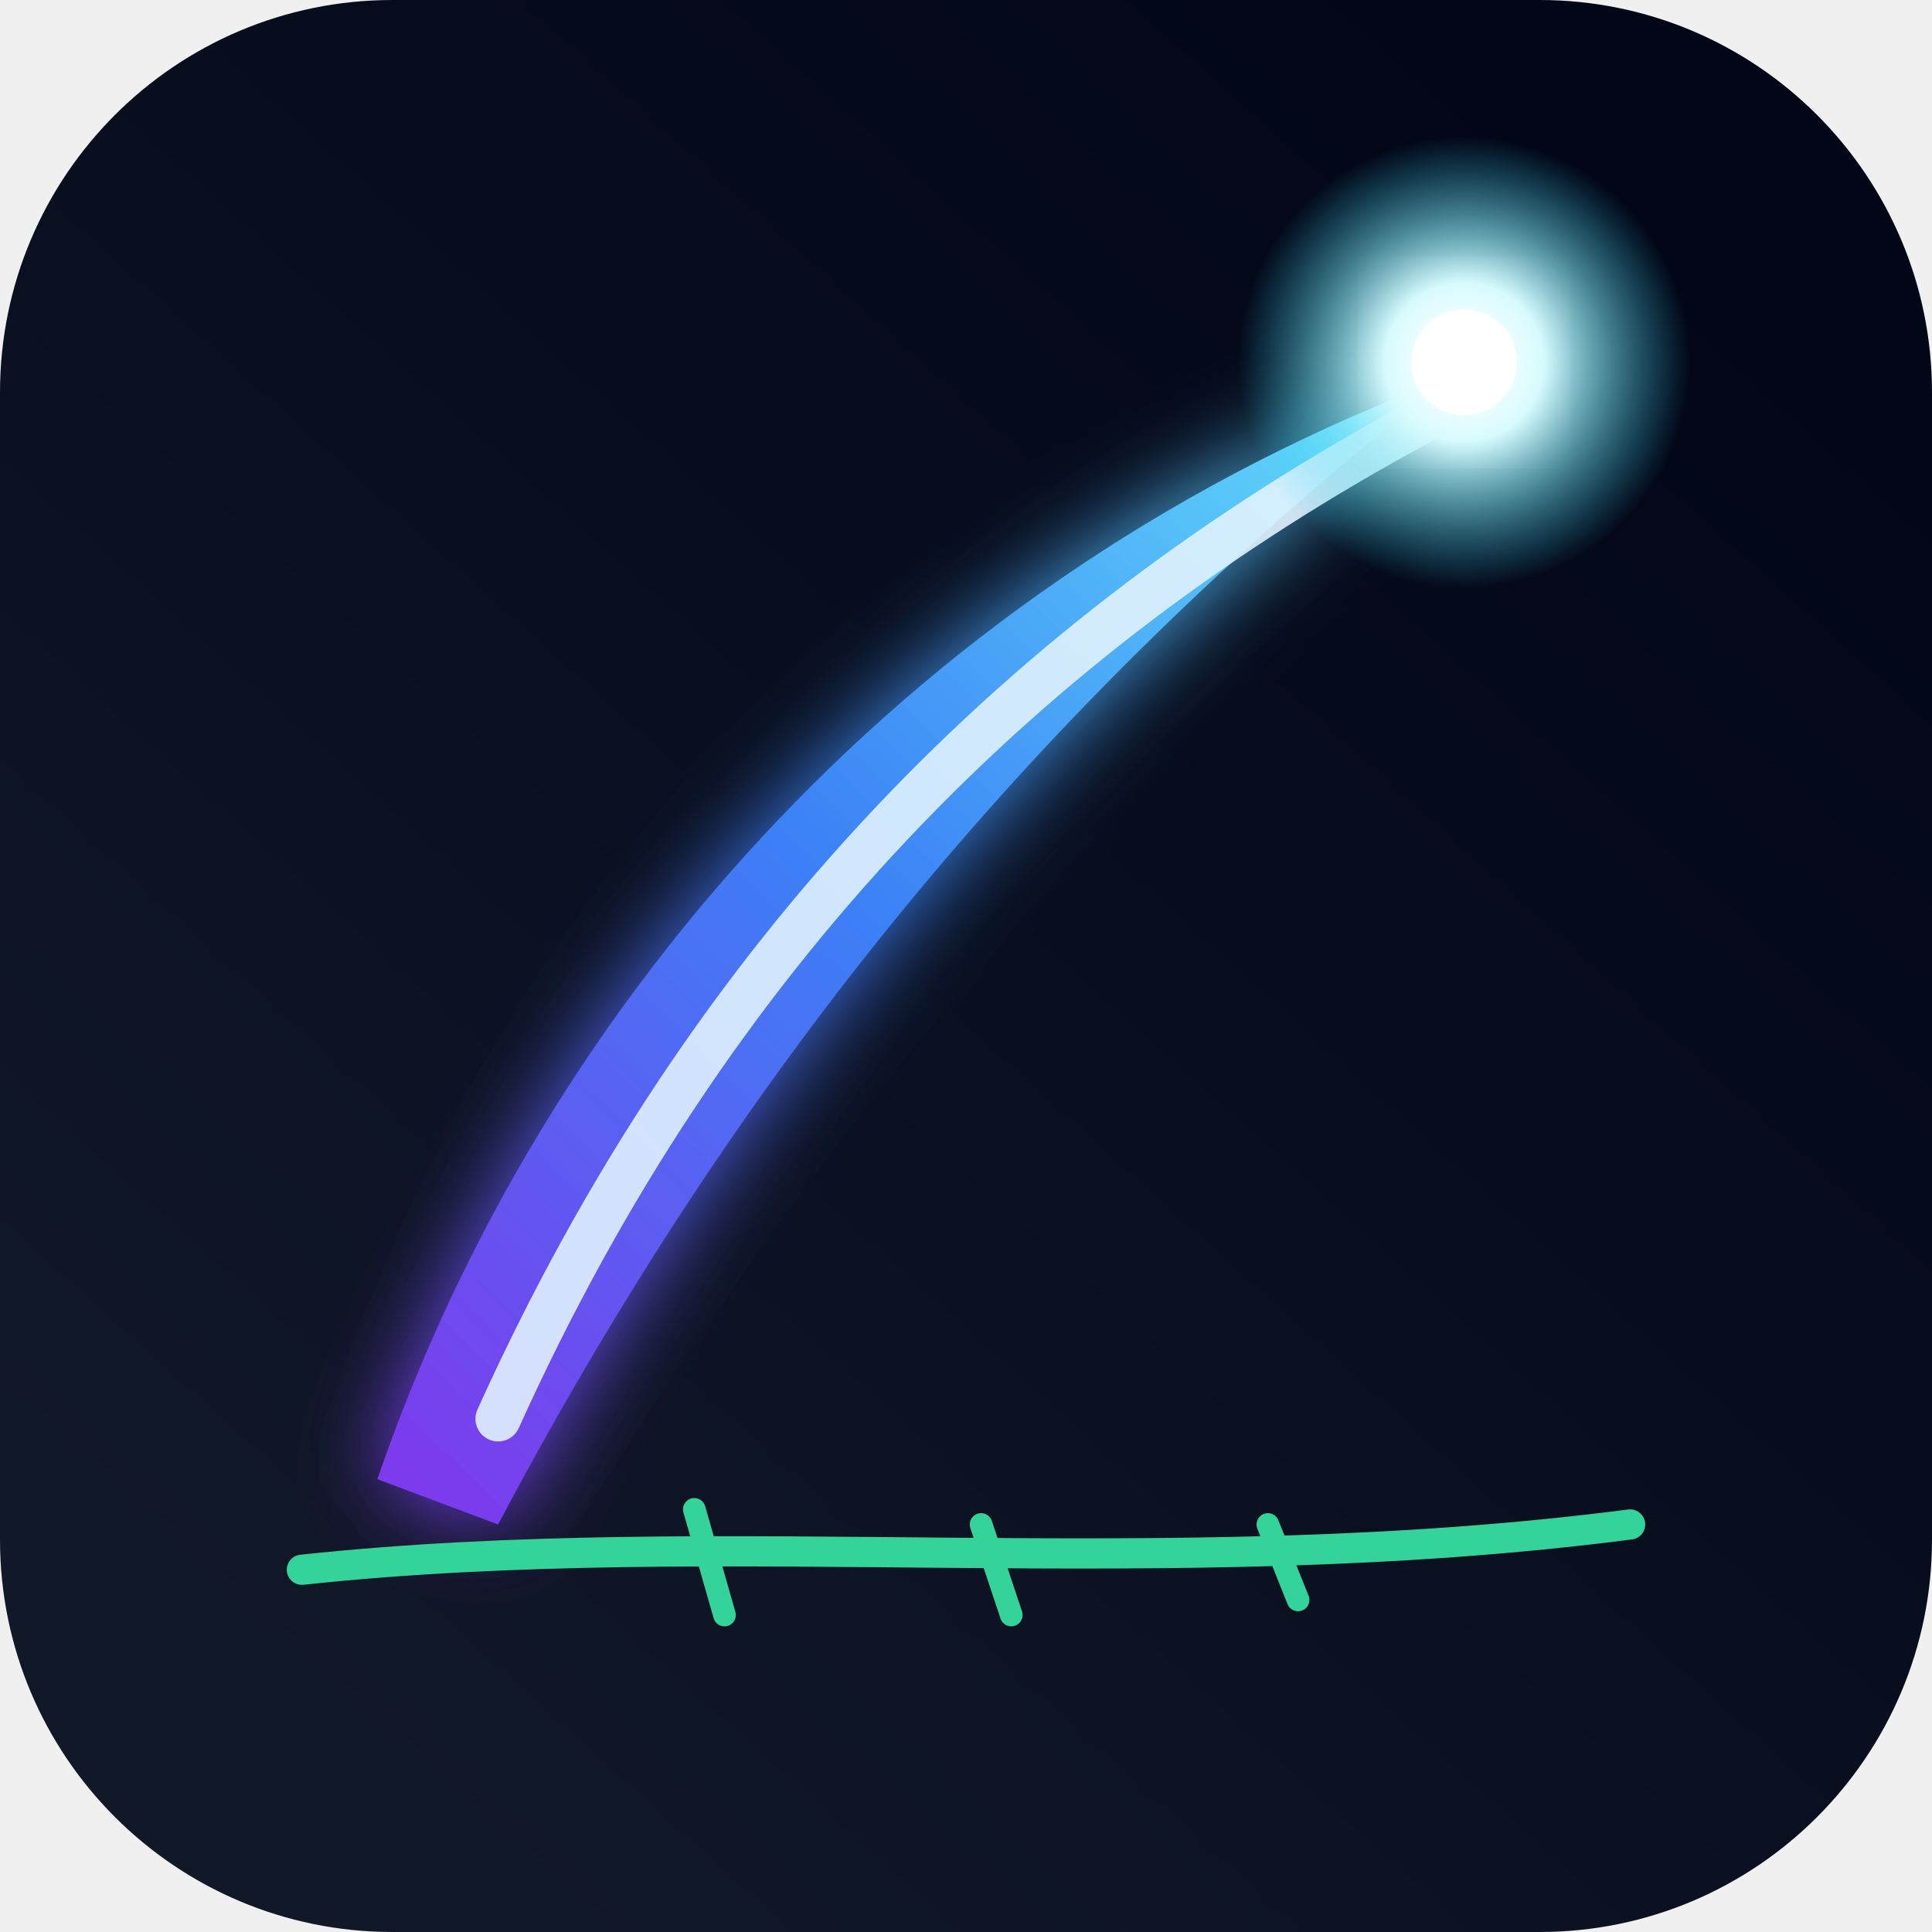
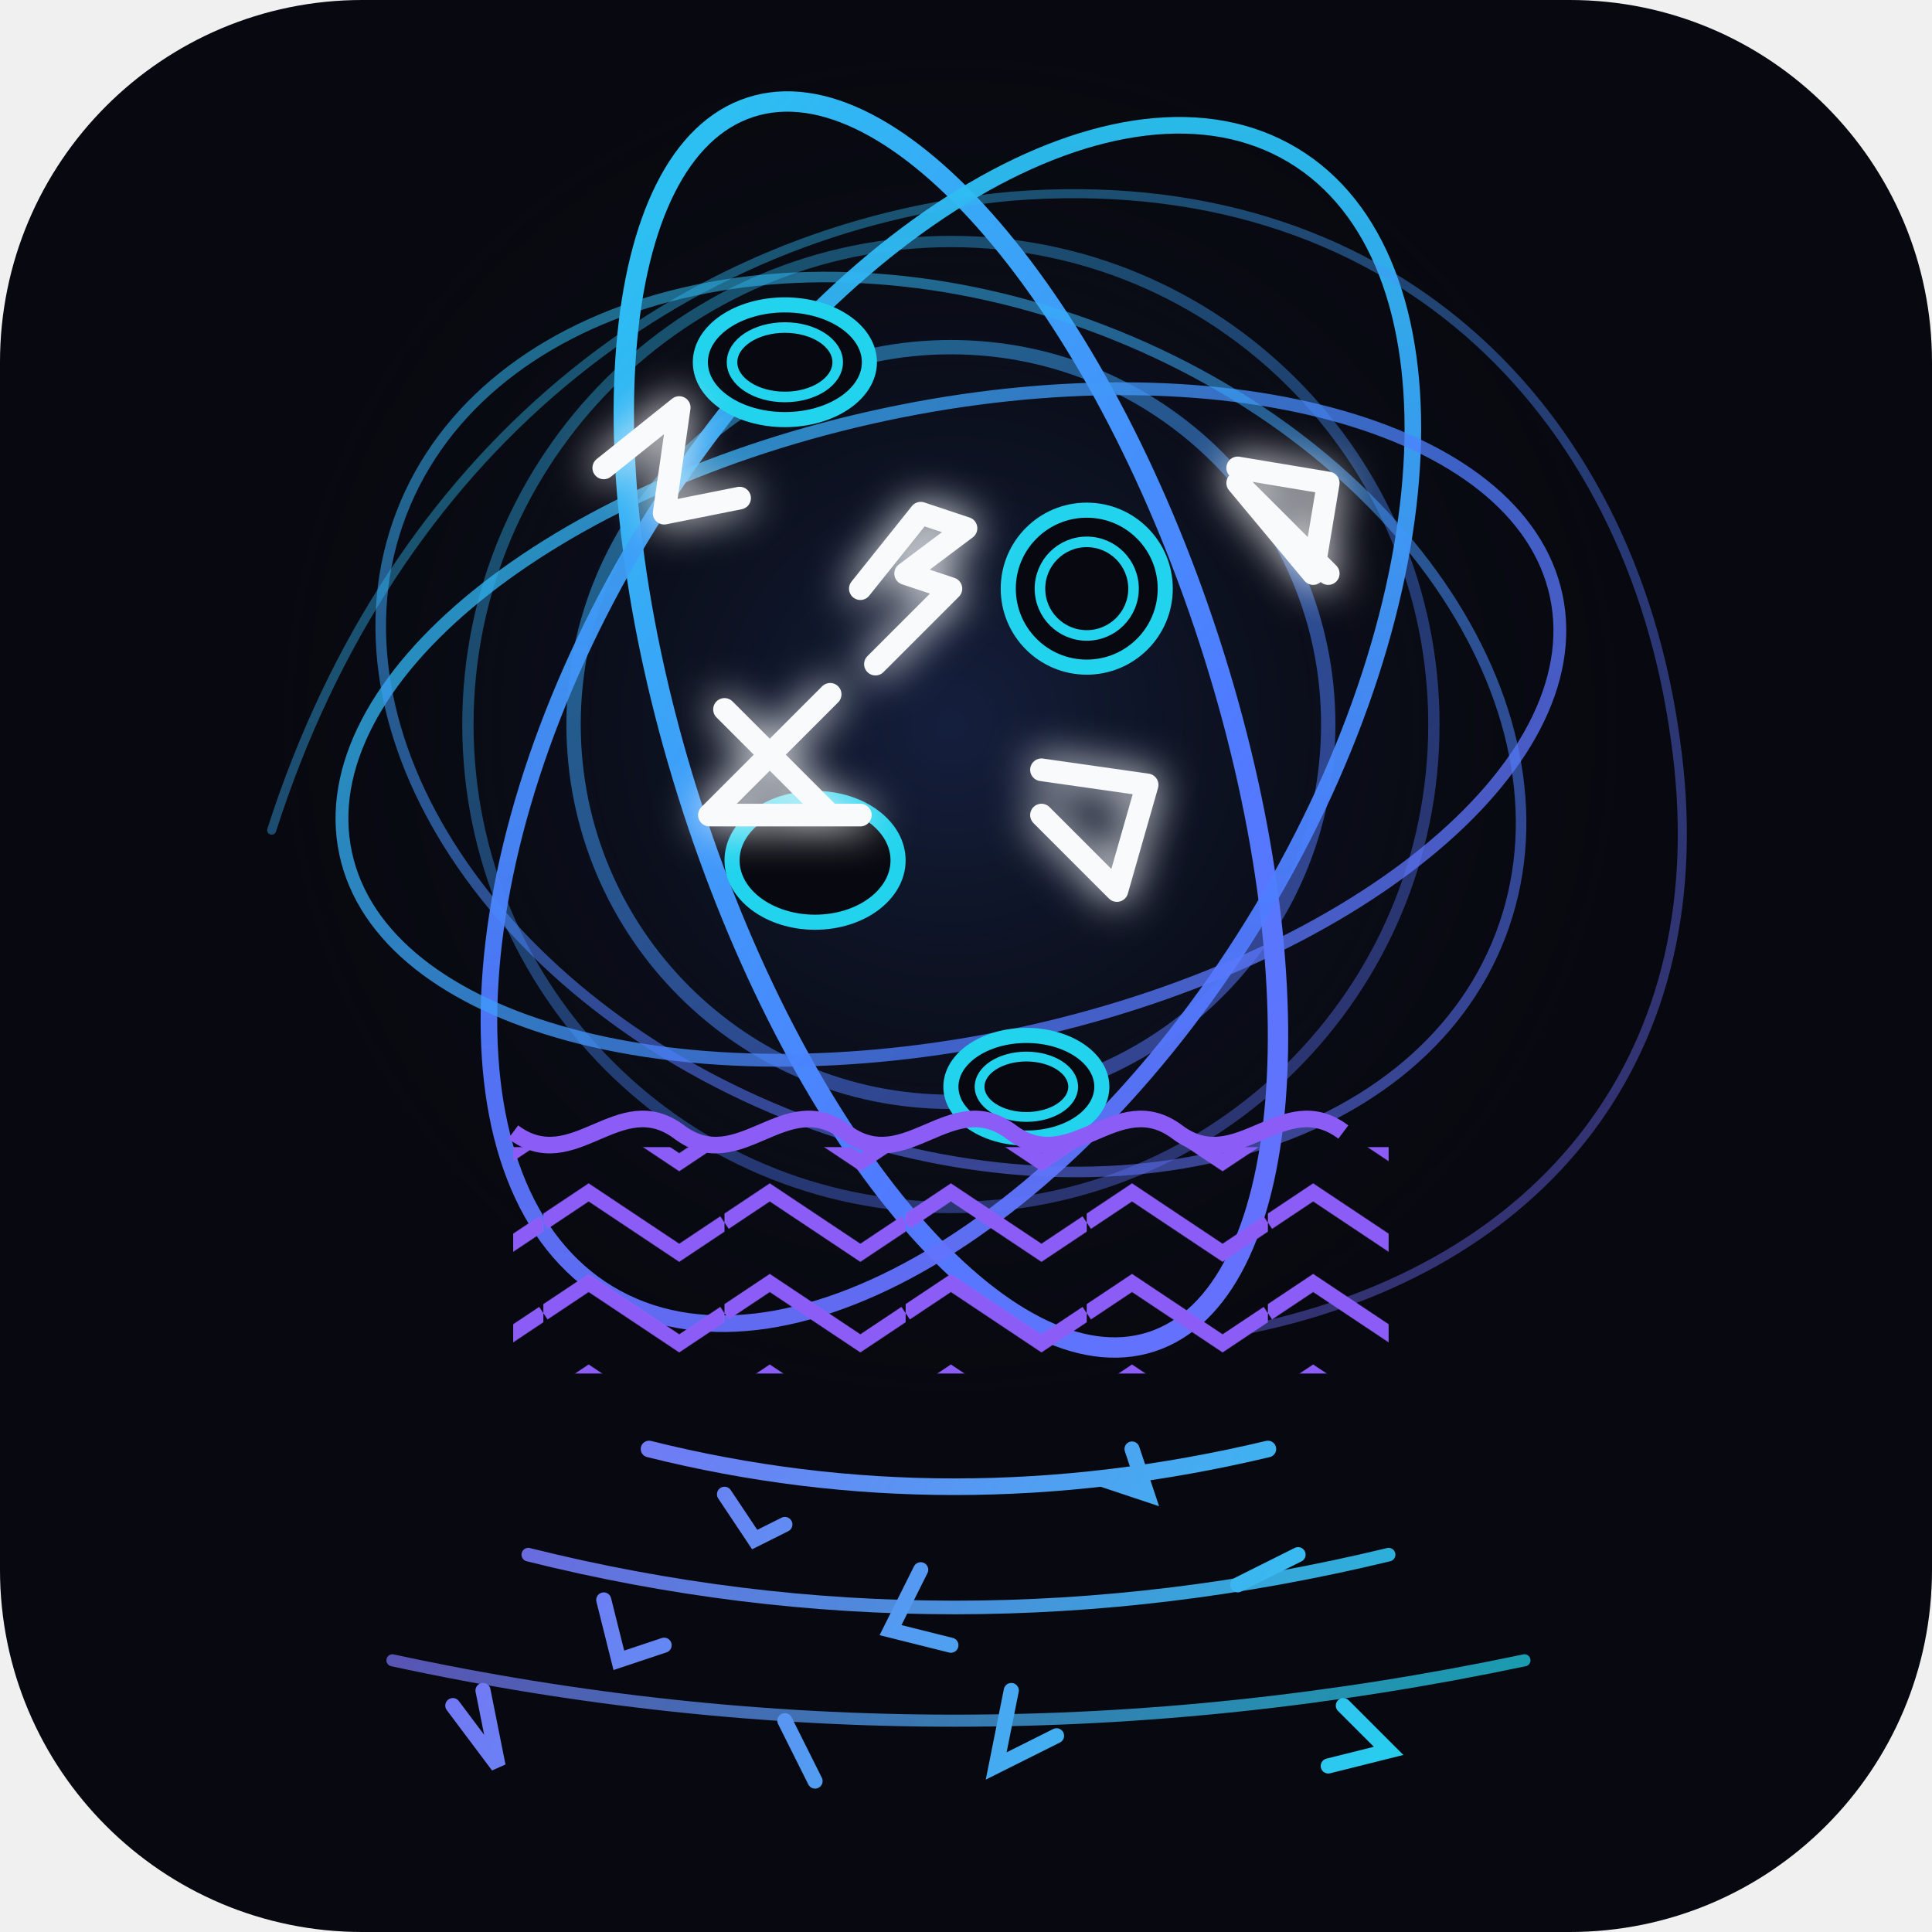
- <svg xmlns="http://www.w3.org/2000/svg" viewBox="0 0 128 128" role="img" aria-label="Zyntalic">
+ <svg xmlns="http://www.w3.org/2000/svg" viewBox="0 0 128 128" role="img" aria-labelledby="title desc">
  <defs>
-     <linearGradient id="bg" x1="18" y1="112" x2="108" y2="12" gradientUnits="userSpaceOnUse">
-       <stop stop-color="#111827" />
-       <stop offset="1" stop-color="#020617" />
+     <linearGradient id="orbit" x1="25" y1="12" x2="101" y2="118" gradientUnits="userSpaceOnUse">
+       <stop stop-color="#22d3ee" />
+       <stop offset=".5" stop-color="#4f7cff" />
+       <stop offset="1" stop-color="#8b5cf6" />
    </linearGradient>
-     <linearGradient id="arc" x1="28" y1="99" x2="100" y2="26" gradientUnits="userSpaceOnUse">
-       <stop stop-color="#7c3aed" />
-       <stop offset=".48" stop-color="#3b82f6" />
-       <stop offset="1" stop-color="#67e8f9" />
+     <linearGradient id="signal" x1="32" y1="76" x2="96" y2="118" gradientUnits="userSpaceOnUse">
+       <stop stop-color="#8b5cf6" />
+       <stop offset="1" stop-color="#22d3ee" />
    </linearGradient>
-     <radialGradient id="star">
-       <stop stop-color="#fff" />
-       <stop offset=".35" stop-color="#cffafe" />
-       <stop offset="1" stop-color="#22d3ee" stop-opacity="0" />
+     <radialGradient id="halo">
+       <stop stop-color="#243b76" stop-opacity=".45" />
+       <stop offset="1" stop-color="#080910" stop-opacity="0" />
    </radialGradient>
-     <filter id="glow" x="-50%" y="-50%" width="200%" height="200%">
-       <feGaussianBlur stdDeviation="3" result="blur" />
+     <filter id="glow" x="-70%" y="-70%" width="240%" height="240%">
+       <feGaussianBlur stdDeviation="1.4" result="blur" />
      <feMerge>
        <feMergeNode in="blur" />
        <feMergeNode in="SourceGraphic" />
      </feMerge>
    </filter>
+     <pattern id="waves" width="12" height="6" patternUnits="userSpaceOnUse">
+       <path d="M0 3 3 1l3 2 3 2 3-2" fill="none" stroke="url(#signal)" stroke-width="1" />
+     </pattern>
  </defs>
-   <rect width="128" height="128" rx="26" fill="url(#bg)" />
-   <path d="M25 98C36 66 61 38 96 25 72 44 51 67 33 101Z" fill="url(#arc)" filter="url(#glow)" />
-   <path d="M33 94C47 63 68 42 94 28" fill="none" stroke="#e0f2fe" stroke-width="3" stroke-linecap="round" opacity=".9" />
-   <circle cx="97" cy="24" r="15" fill="url(#star)" />
-   <circle cx="97" cy="24" r="3.5" fill="#fff" filter="url(#glow)" />
-   <path d="M20 104C48 101 77 105 108 101" fill="none" stroke="#34d399" stroke-width="2" stroke-linecap="round" />
-   <path d="m46 100 2 7m17-6 2 6m17-6 2 5" stroke="#34d399" stroke-width="1.5" stroke-linecap="round" />
+   <rect width="128" height="128" rx="24" fill="#080910" />
+   <circle cx="63" cy="48" r="47" fill="url(#halo)" />
+   <g fill="none" stroke="url(#orbit)" stroke-linecap="round">
+     <circle cx="63" cy="48" r="32" stroke-width=".75" opacity=".4" />
+     <circle cx="63" cy="48" r="25" stroke-width=".95" opacity=".52" />
+     <ellipse cx="63" cy="48" rx="18" ry="43" stroke-width="1.35" transform="rotate(-18 63 48)" />
+     <ellipse cx="63" cy="48" rx="24" ry="44" stroke-width="1.1" transform="rotate(31 63 48)" opacity=".95" />
+     <ellipse cx="63" cy="48" rx="41" ry="21" stroke-width=".85" transform="rotate(-12 63 48)" opacity=".76" />
+     <ellipse cx="63" cy="48" rx="39" ry="28" stroke-width=".7" transform="rotate(21 63 48)" opacity=".55" />
+     <path d="M18 55c8-25 27-40 49-42 25-2 41 14 44 36 3 21-9 35-28 39" stroke-width=".6" opacity=".42" />
+   </g>
+   <g fill="#080910" stroke="url(#orbit)">
+     <g transform="translate(52 24)">
+       <ellipse rx="5.6" ry="3.8" />
+       <ellipse rx="3.5" ry="2.3" stroke-width=".7" />
+     </g>
+     <g transform="translate(72 39)">
+       <circle r="5.2" />
+       <circle r="3.1" stroke-width=".7" />
+     </g>
+     <g transform="translate(54 57)">
+       <ellipse rx="5.5" ry="4.1" />
+     </g>
+     <g transform="translate(68 72)">
+       <ellipse rx="5" ry="3.4" />
+       <ellipse rx="3.1" ry="2" stroke-width=".65" />
+     </g>
+   </g>
+   <g fill="none" stroke="#f8fafc" stroke-width="1.5" stroke-linecap="round" stroke-linejoin="round" filter="url(#glow)">
+     <path d="m40 31 5-4-1 7 5-1" />
+     <path d="m57 39 4-5 3 1-4 3 3 1-5 5" />
+     <path d="m82 31 6 1-1 6-5-6 6 6" />
+     <path d="m48 47 7 7m0-8-8 8h10" />
+     <path d="m69 51 7 1-2 7-5-5" />
+   </g>
+   <rect x="34" y="76" width="58" height="15" fill="url(#waves)" />
+   <path d="M34 75c4 3 7-3 11 0s7-3 11 0 7-3 11 0 7-3 11 0 7-3 11 0" fill="none" stroke="#8b5cf6" stroke-width="1.1" />
+   <g fill="none" stroke="url(#signal)" stroke-linecap="round">
+     <path d="M43 96q20 5 41 0" stroke-width="1.1" />
+     <path d="M35 103q28 7 57 0" stroke-width=".9" opacity=".9" />
+     <path d="M26 110q37 8 75 0" stroke-width=".8" opacity=".72" />
+   </g>
+   <g fill="none" stroke="url(#signal)" stroke-width="1" stroke-linecap="round">
+     <path d="m48 99 2 3 2-1m21-3 3 1-1-3m-35 10 1 4 3-1m17-5-2 4 4 1m19-4 4-2m-56 10 3 4-1-5m20 2 2 4m13-6-1 5 4-2m19-2 3 3-4 1" />
+   </g>
</svg>
